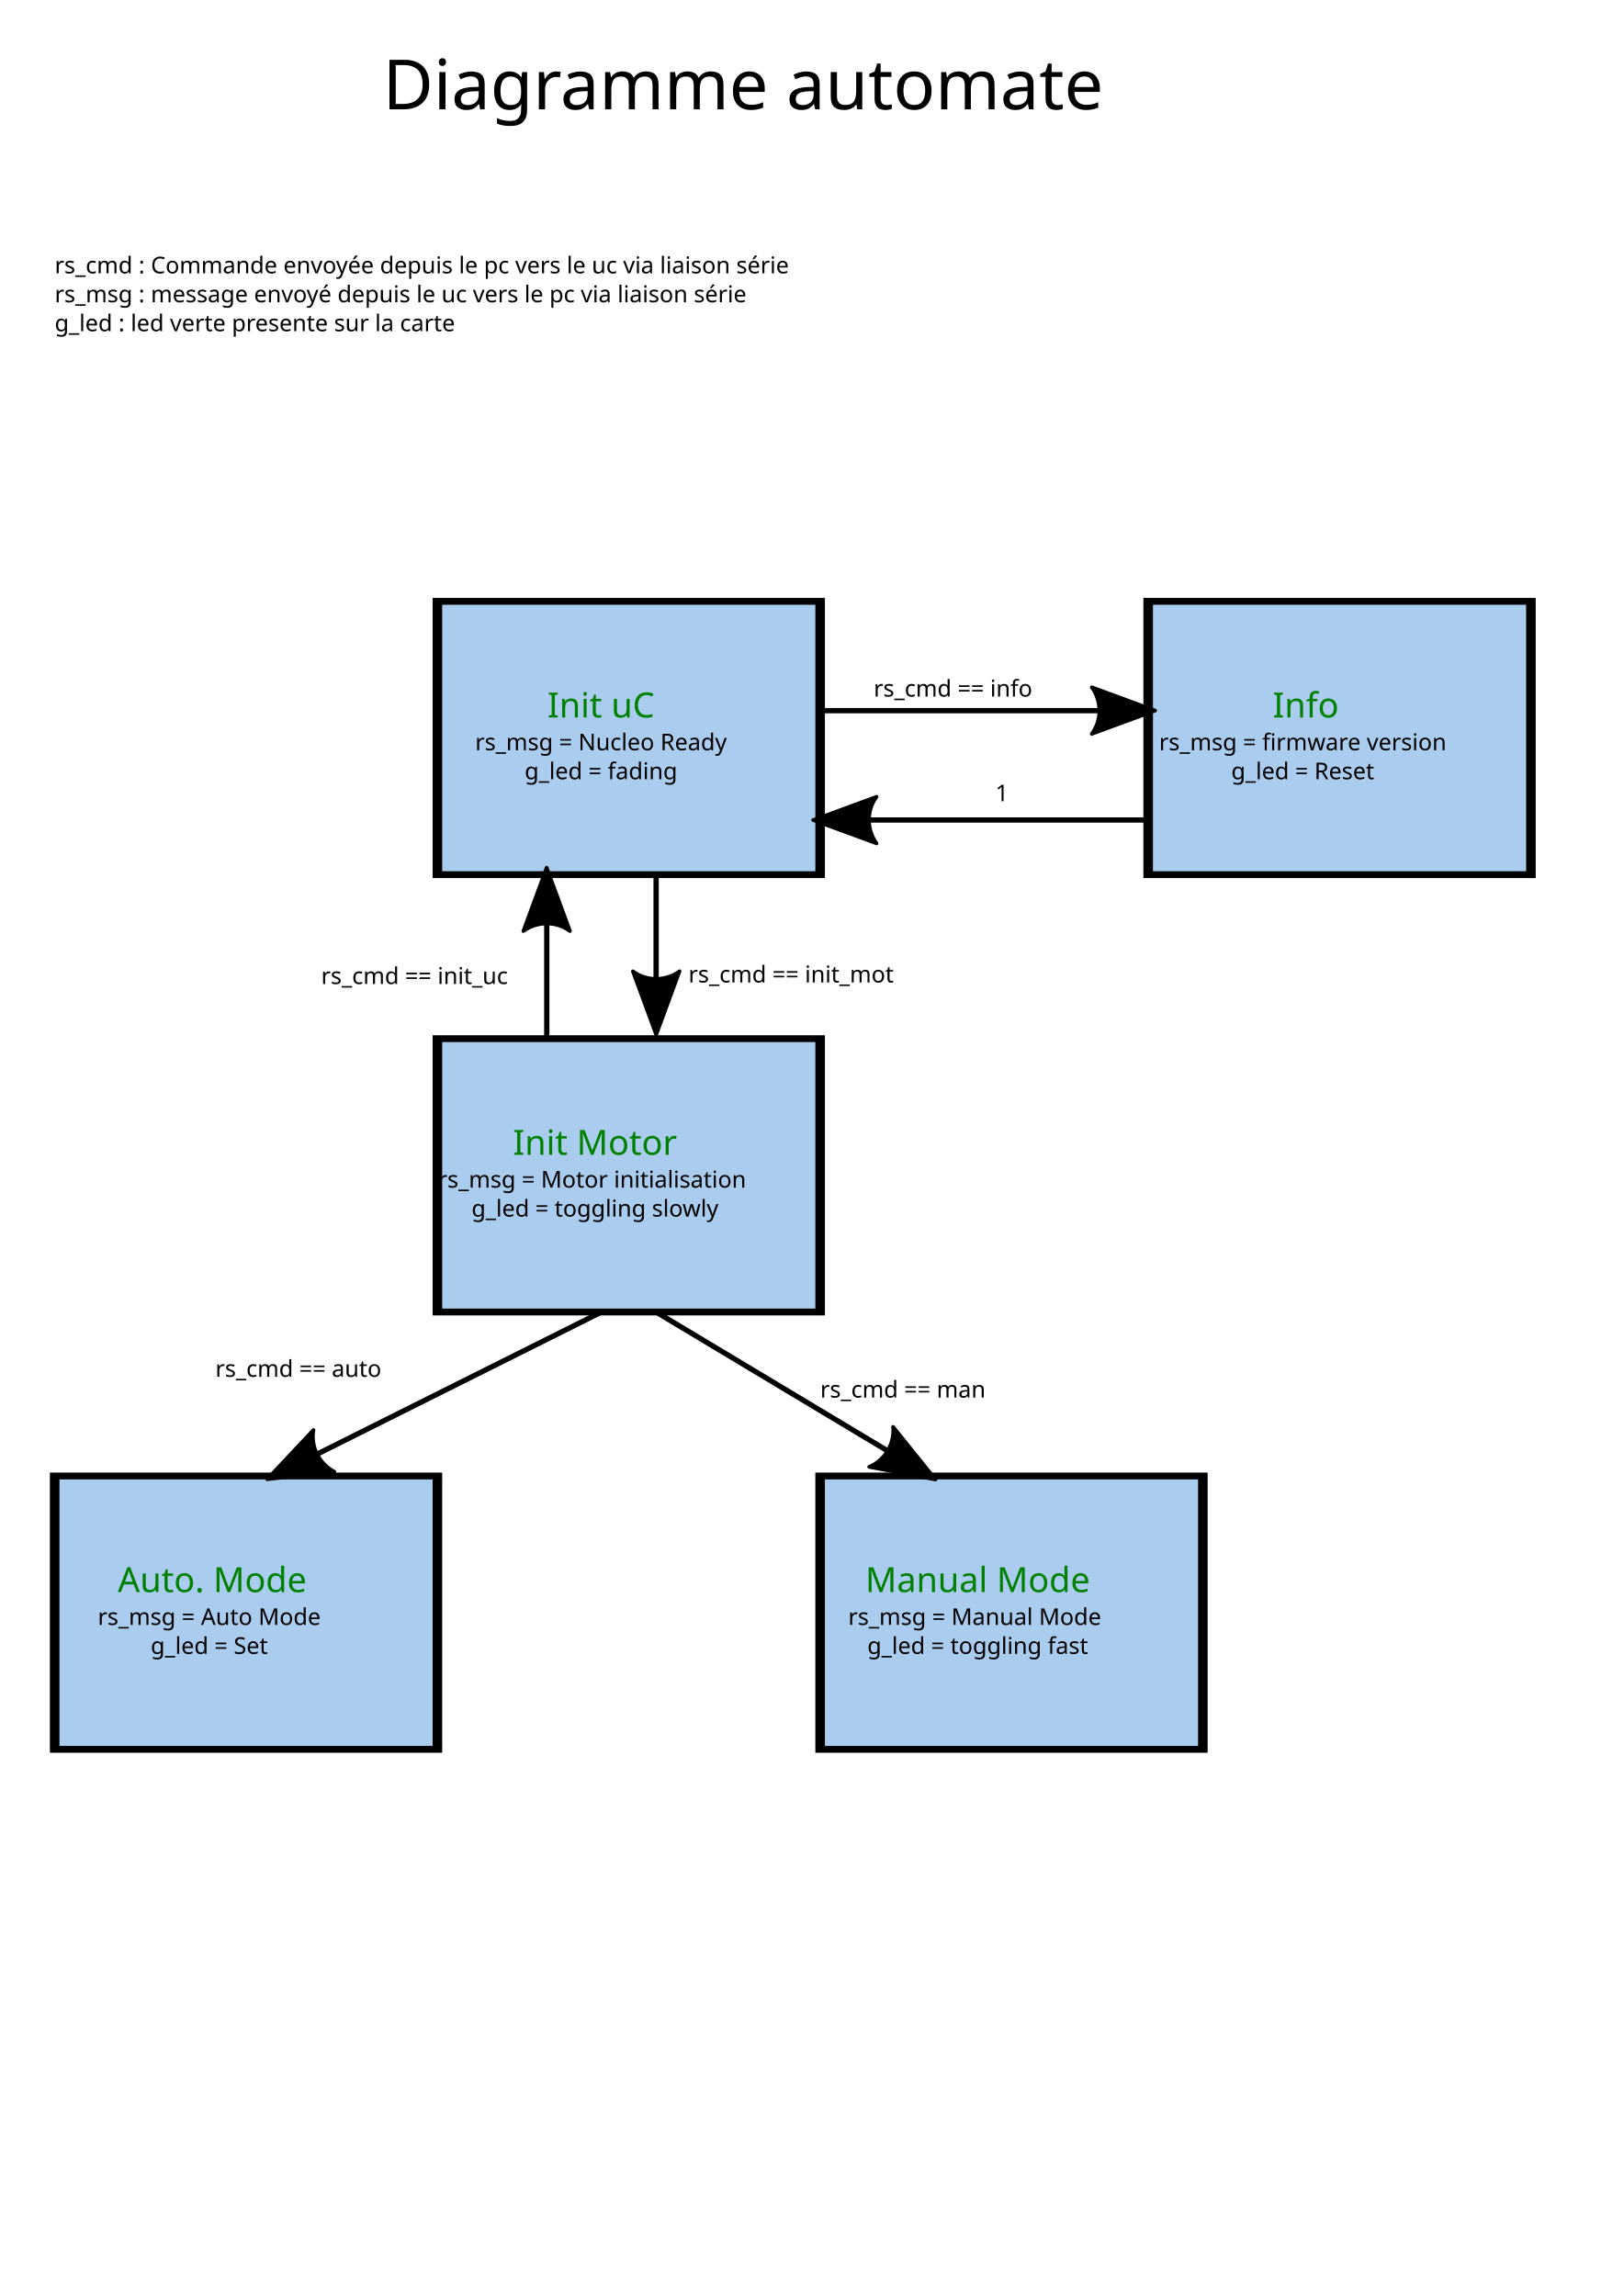
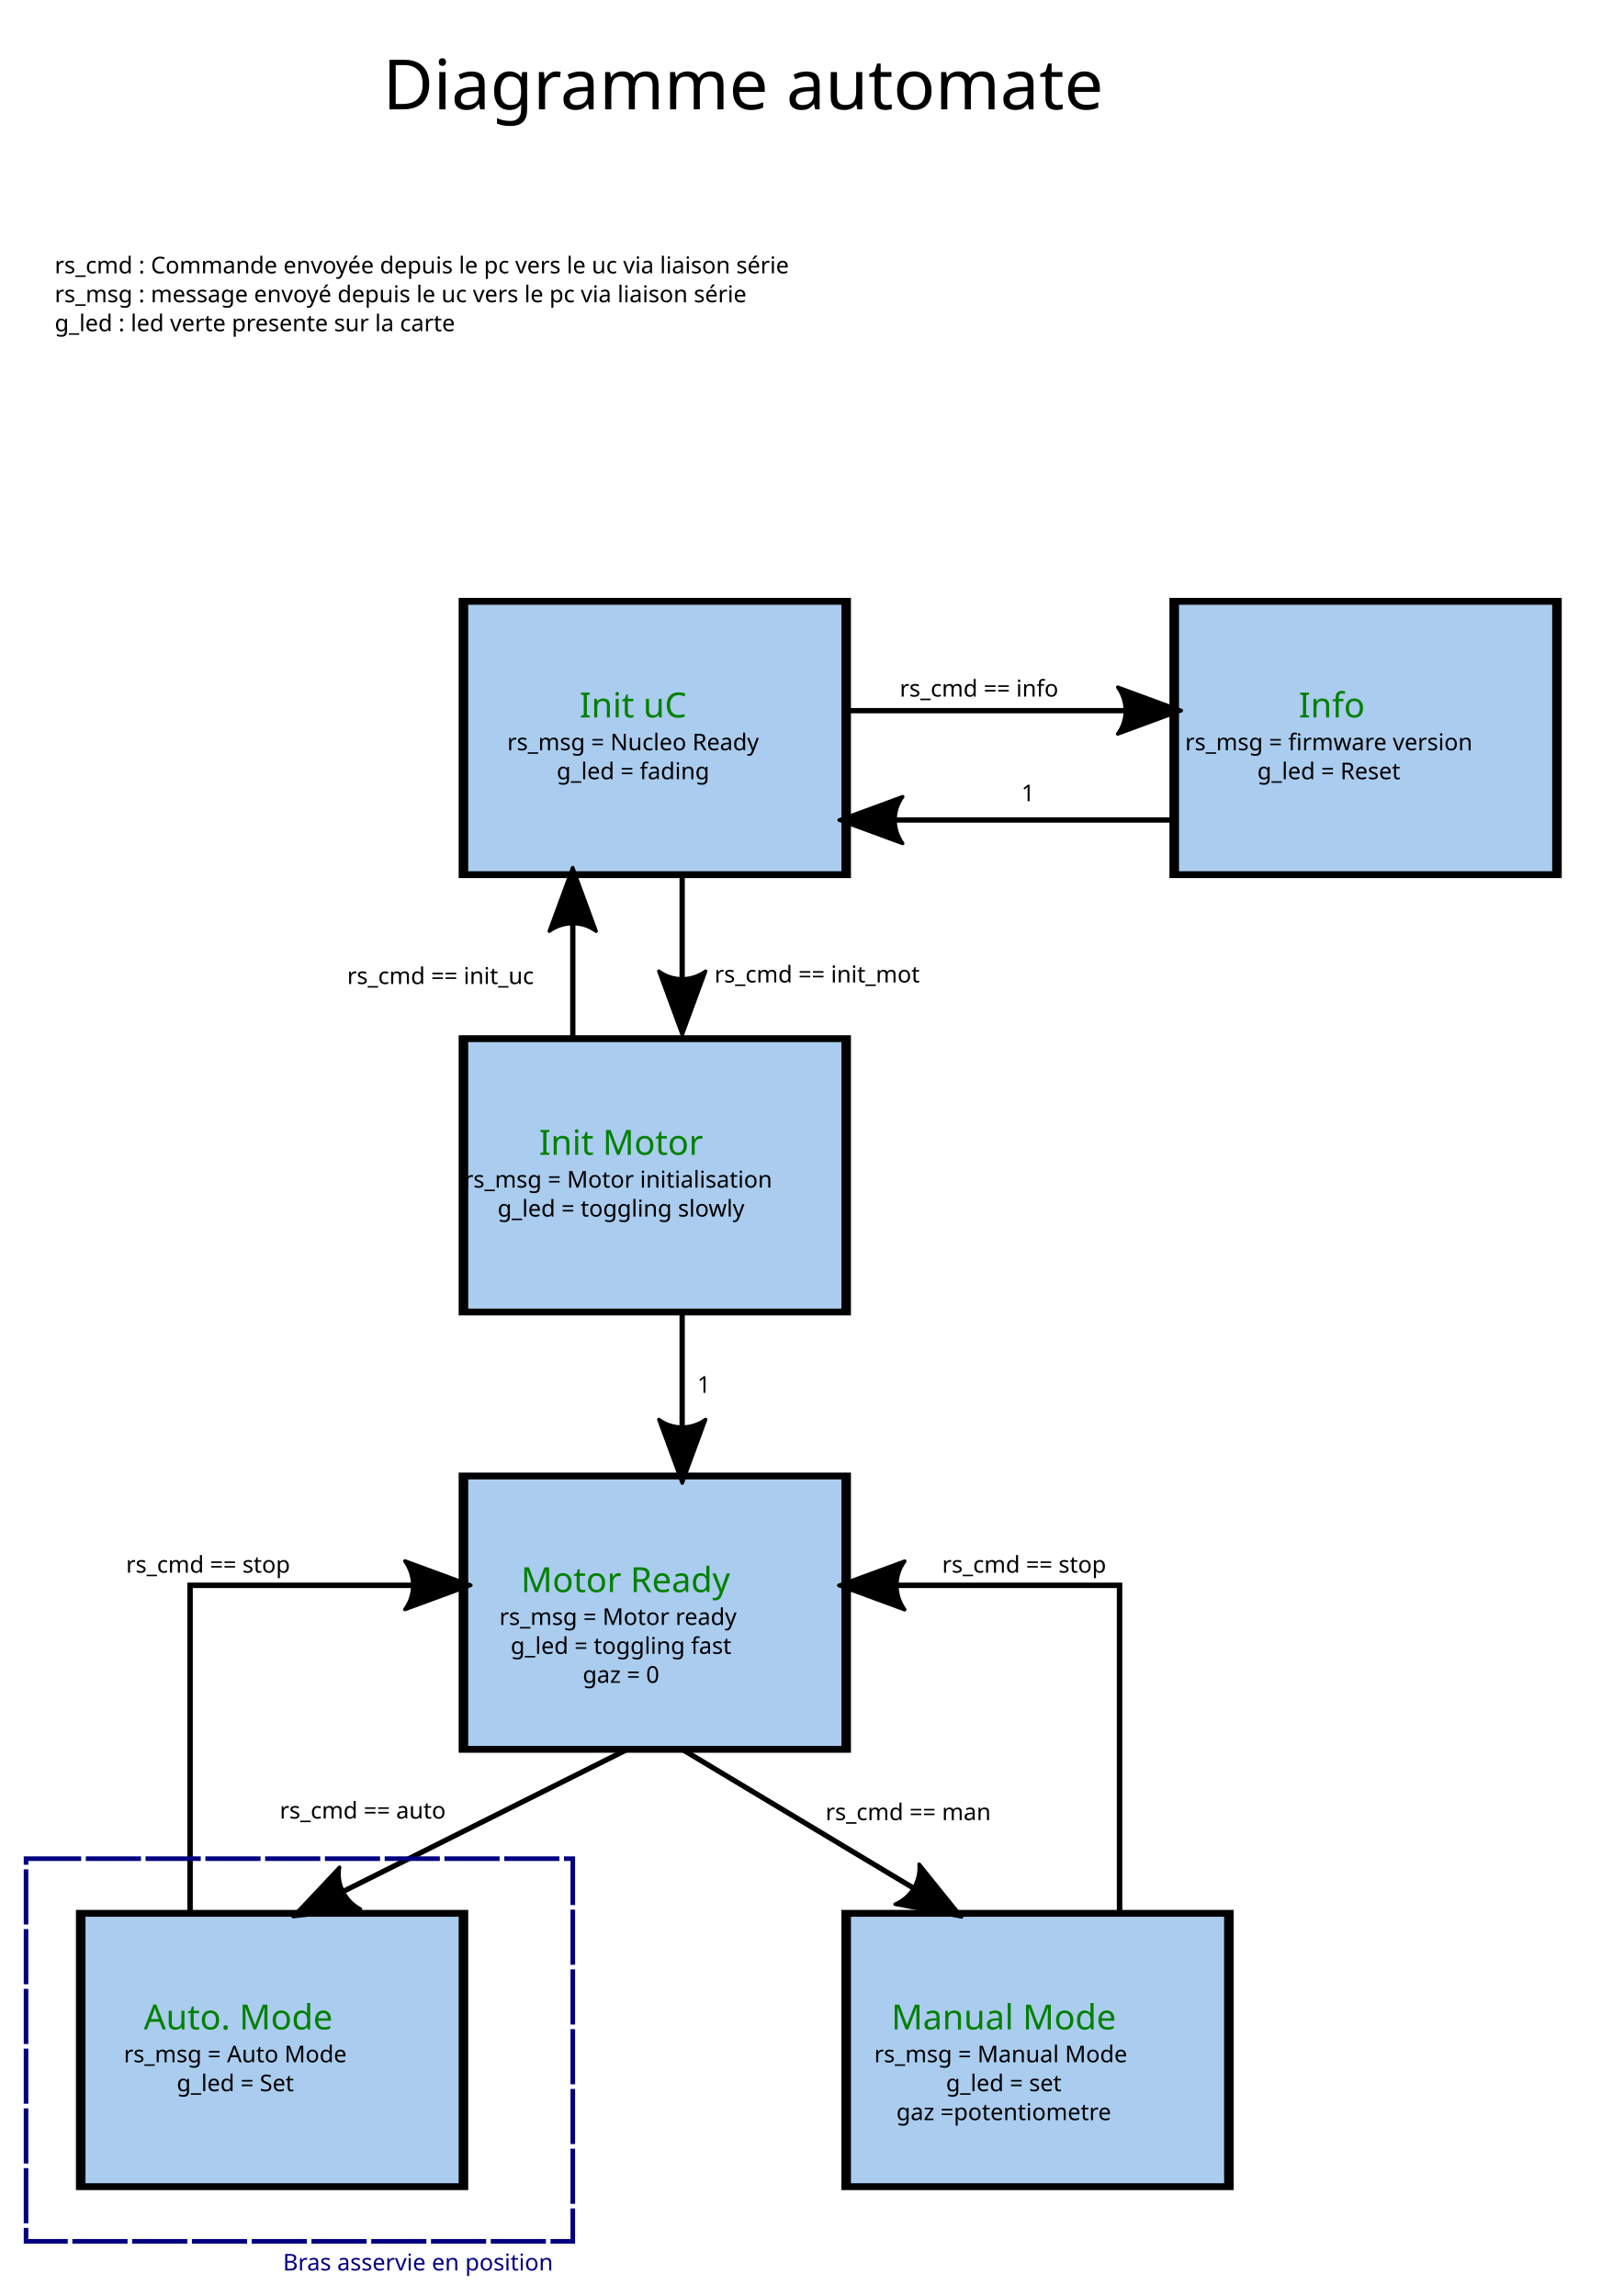
<svg xmlns="http://www.w3.org/2000/svg" xmlns:xlink="http://www.w3.org/1999/xlink" width="297mm" height="420mm" viewBox="0 0 297 420" version="1.1" id="svg5">
  <defs id="defs2">
    <marker style="overflow:visible;" id="Arrow2Lend" refX="0.0" refY="0.0" orient="auto">
      <path transform="scale(1.1) rotate(180) translate(1,0)" d="M 8.719,4.034 L -2.207,0.016 L 8.719,-4.002 C 6.973,-1.63 6.983,1.616 8.719,4.034 z " style="stroke:context-stroke;fill-rule:evenodd;fill:context-stroke;stroke-width:0.625;stroke-linejoin:round;" id="path7502" />
    </marker>
    <marker style="overflow:visible;" id="marker7866" refX="0.0" refY="0.0" orient="auto">
      <path transform="scale(0.8) rotate(180) translate(12.5,0)" style="fill-rule:evenodd;fill:context-stroke;stroke:context-stroke;stroke-width:1.0pt;" d="M 0.0,0.0 L 5.0,-5.0 L -12.5,0.0 L 5.0,5.0 L 0.0,0.0 z " id="path7864" />
    </marker>
    <marker style="overflow:visible;" id="Arrow1Lend" refX="0.0" refY="0.0" orient="auto">
      <path transform="scale(0.8) rotate(180) translate(12.5,0)" style="fill-rule:evenodd;fill:context-stroke;stroke:context-stroke;stroke-width:1.0pt;" d="M 0.0,0.0 L 5.0,-5.0 L -12.5,0.0 L 5.0,5.0 L 0.0,0.0 z " id="path7484" />
    </marker>
    <symbol id="AuxillaryOp">
      <rect x="9.26" y="9.26" width="21.167" height="21.167" style="stroke-width:0.529" id="rect303" />
    </symbol>
    <marker style="overflow:visible" id="Arrow2Lend-8" refX="0" refY="0" orient="auto">
      <path transform="matrix(-1.1,0,0,-1.1,-1.1,0)" d="M 8.719,4.034 -2.207,0.016 8.719,-4.002 c -1.745,2.372 -1.735,5.617 -6e-7,8.035 z" style="fill:context-stroke;fill-rule:evenodd;stroke:context-stroke;stroke-width:0.625;stroke-linejoin:round" id="path7502-7" />
    </marker>
    <marker style="overflow:visible" id="Arrow2Lend-8-9" refX="0" refY="0" orient="auto">
      <path transform="matrix(-1.1,0,0,-1.1,-1.1,0)" d="M 8.719,4.034 -2.207,0.016 8.719,-4.002 c -1.745,2.372 -1.735,5.617 -6e-7,8.035 z" style="fill:context-stroke;fill-rule:evenodd;stroke:context-stroke;stroke-width:0.625;stroke-linejoin:round" id="path7502-7-6" />
    </marker>
    <marker style="overflow:visible" id="Arrow2Lend-2" refX="0" refY="0" orient="auto">
      <path transform="matrix(-1.1,0,0,-1.1,-1.1,0)" d="M 8.719,4.034 -2.207,0.016 8.719,-4.002 c -1.745,2.372 -1.735,5.617 -6e-7,8.035 z" style="fill:context-stroke;fill-rule:evenodd;stroke:context-stroke;stroke-width:0.625;stroke-linejoin:round" id="path7502-6" />
    </marker>
    <marker style="overflow:visible" id="Arrow2Lend-85" refX="0" refY="0" orient="auto">
      <path transform="matrix(-1.1,0,0,-1.1,-1.1,0)" d="M 8.719,4.034 -2.207,0.016 8.719,-4.002 c -1.745,2.372 -1.735,5.617 -6e-7,8.035 z" style="fill:context-stroke;fill-rule:evenodd;stroke:context-stroke;stroke-width:0.625;stroke-linejoin:round" id="path7502-9" />
    </marker>
    <marker style="overflow:visible" id="Arrow2Lend-2-1" refX="0" refY="0" orient="auto">
      <path transform="matrix(-1.1,0,0,-1.1,-1.1,0)" d="M 8.719,4.034 -2.207,0.016 8.719,-4.002 c -1.745,2.372 -1.735,5.617 -6e-7,8.035 z" style="fill:context-stroke;fill-rule:evenodd;stroke:context-stroke;stroke-width:0.625;stroke-linejoin:round" id="path7502-6-1" />
    </marker>
+     <marker style="overflow:visible" id="Arrow2Lend-2-4" refX="0" refY="0" orient="auto">
+       <path transform="matrix(-1.1,0,0,-1.1,-1.1,0)" d="M 8.719,4.034 -2.207,0.016 8.719,-4.002 c -1.745,2.372 -1.735,5.617 -6e-7,8.035 z" style="fill:context-stroke;fill-rule:evenodd;stroke:context-stroke;stroke-width:0.625;stroke-linejoin:round" id="path7502-6-4" />
+     </marker>
+     <marker style="overflow:visible" id="Arrow2Lend-1" refX="0" refY="0" orient="auto">
+       <path transform="matrix(-1.1,0,0,-1.1,-1.1,0)" d="M 8.719,4.034 -2.207,0.016 8.719,-4.002 c -1.745,2.372 -1.735,5.617 -6e-7,8.035 z" style="fill:context-stroke;fill-rule:evenodd;stroke:context-stroke;stroke-width:0.625;stroke-linejoin:round" id="path7502-2" />
+     </marker>
+     <marker style="overflow:visible" id="Arrow2Lend-15" refX="0" refY="0" orient="auto">
+       <path transform="matrix(-1.1,0,0,-1.1,-1.1,0)" d="M 8.719,4.034 -2.207,0.016 8.719,-4.002 c -1.745,2.372 -1.735,5.617 -6e-7,8.035 z" style="fill:context-stroke;fill-rule:evenodd;stroke:context-stroke;stroke-width:0.625;stroke-linejoin:round" id="path7502-8" />
+     </marker>
  </defs>
  <g id="layer1">
-     <g id="g43373" transform="translate(90,-30)">
-       <use xlink:href="#AuxillaryOp" style="fill:#aaccee;stroke:#000000" id="use743" x="0" y="0" width="100%" height="100%" transform="matrix(3.307087,0,0,2.362205,-40.625,118.125)" />
-       <text xml:space="preserve" style="font-style:normal;font-weight:normal;font-size:4.233px;line-height:1.25;font-family:sans-serif;text-align:center;text-anchor:middle;fill:#000000;fill-opacity:1;stroke:none;stroke-width:0.265;stroke-opacity:1" x="24.872" y="161.238" id="text10516">
-         <tspan id="tspan10514" style="font-size:6.35px;text-align:center;text-anchor:middle;fill:#008000;stroke:none;stroke-width:0.265;stroke-opacity:1" x="24.872" y="161.238">Init uC</tspan>
-         <tspan style="font-size:4.233px;text-align:center;text-anchor:middle;stroke:none;stroke-width:0.265;stroke-opacity:1" x="24.872" y="167.244" id="tspan31743">rs_msg = Nucleo Ready</tspan>
-         <tspan style="font-size:4.233px;text-align:center;text-anchor:middle;stroke:none;stroke-width:0.265;stroke-opacity:1" x="24.872" y="172.536" id="tspan27677">g_led = fading</tspan>
-         <tspan style="font-size:4.233px;text-align:center;text-anchor:middle;stroke:none;stroke-width:0.265;stroke-opacity:1" x="24.872" y="177.827" id="tspan27679" />
-         <tspan style="font-size:4.233px;text-align:center;text-anchor:middle;stroke:none;stroke-width:0.265;stroke-opacity:1" x="24.872" y="183.119" id="tspan27675" />
-       </text>
-       <text xml:space="preserve" style="font-size:4.233px;line-height:1.25;font-family:sans-serif;stroke-width:0.265" x="35.911" y="209.708" id="text120325">
-         <tspan id="tspan120323" style="stroke-width:0.265" x="35.911" y="209.708">rs_cmd == init_mot</tspan>
-       </text>
-       <text xml:space="preserve" style="font-size:4.233px;line-height:1.25;font-family:sans-serif;stroke-width:0.265" x="69.793" y="157.424" id="text120325-0">
-         <tspan id="tspan120323-9" style="stroke-width:0.265" x="69.793" y="157.424">rs_cmd == info</tspan>
-       </text>
-       <text xml:space="preserve" style="font-size:4.233px;line-height:1.25;font-family:sans-serif;stroke-width:0.265" x="-31.269" y="210" id="text120325-1">
-         <tspan id="tspan120323-8" style="stroke-width:0.265" x="-31.269" y="210">rs_cmd == init_uc</tspan>
-       </text>
-       <text xml:space="preserve" style="font-size:4.233px;line-height:1.25;font-family:sans-serif;stroke-width:0.265" x="-50.616" y="281.853" id="text120325-1-0">
-         <tspan id="tspan120323-8-5" style="stroke-width:0.265" x="-50.616" y="281.853">rs_cmd == auto</tspan>
-       </text>
-       <text xml:space="preserve" style="font-size:4.233px;line-height:1.25;font-family:sans-serif;stroke-width:0.265" x="60.016" y="285.651" id="text120325-1-0-4">
-         <tspan id="tspan120323-8-5-7" style="stroke-width:0.265" x="60.016" y="285.651">rs_cmd == man</tspan>
-       </text>
-       <text xml:space="preserve" style="font-size:12.7px;line-height:1.25;font-family:sans-serif;stroke-width:0.265" x="-20" y="50" id="text152107">
-         <tspan id="tspan152105" style="stroke-width:0.265" x="-20" y="50">Diagramme automate</tspan>
-       </text>
-       <text xml:space="preserve" style="font-size:4.233px;line-height:1.25;font-family:sans-serif;stroke-width:0.265" x="-80" y="80" id="text155315">
-         <tspan id="tspan155313" style="stroke-width:0.265" x="-80" y="80">rs_cmd : Commande envoyée depuis le pc vers le uc via liaison série</tspan>
-         <tspan style="stroke-width:0.265" x="-80" y="85.292" id="tspan166393">rs_msg : message envoyé depuis le uc vers le pc via liaison série</tspan>
-         <tspan style="stroke-width:0.265" x="-80" y="90.583" id="tspan166395">g_led : led verte presente sur la carte</tspan>
-       </text>
-     </g>
-     <g id="g62138" transform="translate(60,80)">
+     <use xlink:href="#AuxillaryOp" style="fill:#aaccee;stroke:#000000" id="use743" x="0" y="0" width="100%" height="100%" transform="matrix(3.307087,0,0,2.362205,54.1375,88.125)" />
+     <text xml:space="preserve" style="font-style:normal;font-weight:normal;font-size:4.233px;line-height:1.25;font-family:sans-serif;text-align:center;text-anchor:middle;fill:#000000;fill-opacity:1;stroke:none;stroke-width:0.265;stroke-opacity:1" x="119.634" y="131.238" id="text10516">
+       <tspan id="tspan10514" style="font-size:6.35px;text-align:center;text-anchor:middle;fill:#008000;stroke:none;stroke-width:0.265;stroke-opacity:1" x="119.634" y="131.238">Init uC</tspan>
+       <tspan style="font-size:4.233px;text-align:center;text-anchor:middle;stroke:none;stroke-width:0.265;stroke-opacity:1" x="119.634" y="137.244" id="tspan31743">rs_msg = Nucleo Ready</tspan>
+       <tspan style="font-size:4.233px;text-align:center;text-anchor:middle;stroke:none;stroke-width:0.265;stroke-opacity:1" x="119.634" y="142.536" id="tspan27677">g_led = fading</tspan>
+       <tspan style="font-size:4.233px;text-align:center;text-anchor:middle;stroke:none;stroke-width:0.265;stroke-opacity:1" x="119.634" y="147.827" id="tspan27679" />
+       <tspan style="font-size:4.233px;text-align:center;text-anchor:middle;stroke:none;stroke-width:0.265;stroke-opacity:1" x="119.634" y="153.119" id="tspan27675" />
+     </text>
+     <text xml:space="preserve" style="font-size:4.233px;line-height:1.25;font-family:sans-serif;stroke-width:0.265" x="130.673" y="179.708" id="text120325">
+       <tspan id="tspan120323" style="stroke-width:0.265" x="130.673" y="179.708">rs_cmd == init_mot</tspan>
+     </text>
+     <text xml:space="preserve" style="font-size:4.233px;line-height:1.25;font-family:sans-serif;stroke-width:0.265" x="127.529" y="254.774" id="text120325-06">
+       <tspan id="tspan120323-82" style="stroke-width:0.265" x="127.529" y="254.774">1</tspan>
+     </text>
+     <text xml:space="preserve" style="font-size:4.233px;line-height:1.25;font-family:sans-serif;stroke-width:0.265" x="164.555" y="127.424" id="text120325-0">
+       <tspan id="tspan120323-9" style="stroke-width:0.265" x="164.555" y="127.424">rs_cmd == info</tspan>
+     </text>
+     <text xml:space="preserve" style="font-size:4.233px;line-height:1.25;font-family:sans-serif;stroke-width:0.265" x="63.493" y="180" id="text120325-1">
+       <tspan id="tspan120323-8" style="stroke-width:0.265" x="63.493" y="180">rs_cmd == init_uc</tspan>
+     </text>
+     <text xml:space="preserve" style="font-size:4.233px;line-height:1.25;font-family:sans-serif;stroke-width:0.265" x="51.157" y="332.661" id="text120325-1-0">
+       <tspan id="tspan120323-8-5" style="stroke-width:0.265" x="51.157" y="332.661">rs_cmd == auto</tspan>
+     </text>
+     <text xml:space="preserve" style="font-size:4.233px;line-height:1.25;font-family:sans-serif;stroke-width:0.265" x="23.047" y="287.679" id="text120325-1-0-2">
+       <tspan id="tspan120323-8-5-4" style="stroke-width:0.265" x="23.047" y="287.679">rs_cmd == stop</tspan>
+     </text>
+     <text xml:space="preserve" style="font-size:4.233px;line-height:1.25;font-family:sans-serif;stroke-width:0.265" x="172.304" y="287.679" id="text120325-1-0-2-2">
+       <tspan id="tspan120323-8-5-4-4" style="stroke-width:0.265" x="172.304" y="287.679">rs_cmd == stop</tspan>
+     </text>
+     <text xml:space="preserve" style="font-size:4.233px;line-height:1.25;font-family:sans-serif;stroke-width:0.265" x="150.981" y="332.953" id="text120325-1-0-4">
+       <tspan id="tspan120323-8-5-7" style="stroke-width:0.265" x="150.981" y="332.953">rs_cmd == man</tspan>
+     </text>
+     <text xml:space="preserve" style="font-size:12.7px;line-height:1.25;font-family:sans-serif;stroke-width:0.265" x="70" y="20" id="text152107">
+       <tspan id="tspan152105" style="stroke-width:0.265" x="70" y="20">Diagramme automate</tspan>
+     </text>
+     <text xml:space="preserve" style="font-size:4.233px;line-height:1.25;font-family:sans-serif;stroke-width:0.265" x="10" y="50" id="text155315">
+       <tspan id="tspan155313" style="stroke-width:0.265" x="10" y="50">rs_cmd : Commande envoyée depuis le pc vers le uc via liaison série</tspan>
+       <tspan style="stroke-width:0.265" x="10" y="55.292" id="tspan166393">rs_msg : message envoyé depuis le uc vers le pc via liaison série</tspan>
+       <tspan style="stroke-width:0.265" x="10" y="60.583" id="tspan166395">g_led : led verte presente sur la carte</tspan>
+     </text>
+     <g id="g62138" transform="translate(64.7625,80)">
      <g id="g43373-8" transform="translate(-1.4916978e-6,70)">
        <use xlink:href="#AuxillaryOp" style="fill:#aaccee;stroke:#000000" id="use743-7" x="0" y="0" width="100%" height="100%" transform="matrix(3.307087,0,0,2.362205,-10.625,18.125)" />
        <text xml:space="preserve" style="font-style:normal;font-weight:normal;font-size:4.233px;line-height:1.25;font-family:sans-serif;text-align:center;text-anchor:middle;fill:#000000;fill-opacity:1;stroke:none;stroke-width:0.265;stroke-opacity:1" x="54.872" y="61.238" id="text10516-3">
          <tspan id="tspan10514-2" style="font-size:6.35px;text-align:center;text-anchor:middle;fill:#008000;stroke:none;stroke-width:0.265;stroke-opacity:1" x="54.872" y="61.238">Init Motor</tspan>
          <tspan style="font-size:4.233px;text-align:center;text-anchor:middle;stroke:none;stroke-width:0.265;stroke-opacity:1" x="54.872" y="67.244" id="tspan31743-5">rs_msg = Motor initialisation </tspan>
          <tspan style="font-size:4.233px;text-align:center;text-anchor:middle;stroke:none;stroke-width:0.265;stroke-opacity:1" x="54.872" y="72.536" id="tspan27677-6">g_led = toggling slowly</tspan>
          <tspan style="font-size:4.233px;text-align:center;text-anchor:middle;stroke:none;stroke-width:0.265;stroke-opacity:1" x="54.872" y="77.827" id="tspan27679-5" />
          <tspan style="font-size:4.233px;text-align:center;text-anchor:middle;stroke:none;stroke-width:0.265;stroke-opacity:1" x="54.872" y="83.119" id="tspan27675-1" />
        </text>
      </g>
    </g>
-     <g id="g43373-8-8" transform="translate(130,230)">
+     <g id="g62138-5" transform="translate(64.7625,160)">
+       <g id="g43373-8-3" transform="translate(-1.4916978e-6,70)">
+         <use xlink:href="#AuxillaryOp" style="fill:#aaccee;stroke:#000000" id="use743-7-7" x="0" y="0" width="100%" height="100%" transform="matrix(3.307087,0,0,2.362205,-10.625,18.125)" />
+         <text xml:space="preserve" style="font-style:normal;font-weight:normal;font-size:4.233px;line-height:1.25;font-family:sans-serif;text-align:center;text-anchor:middle;fill:#000000;fill-opacity:1;stroke:none;stroke-width:0.265;stroke-opacity:1" x="54.872" y="61.238" id="text10516-3-3">
+           <tspan id="tspan10514-2-7" style="font-size:6.35px;text-align:center;text-anchor:middle;fill:#008000;stroke:none;stroke-width:0.265;stroke-opacity:1" x="54.872" y="61.238"> Motor Ready</tspan>
+           <tspan style="font-size:4.233px;text-align:center;text-anchor:middle;stroke:none;stroke-width:0.265;stroke-opacity:1" x="54.872" y="67.244" id="tspan31743-5-94">rs_msg = Motor ready </tspan>
+           <tspan style="font-size:4.233px;text-align:center;text-anchor:middle;stroke:none;stroke-width:0.265;stroke-opacity:1" x="54.872" y="72.536" id="tspan27677-6-8">g_led = toggling fast</tspan>
+           <tspan style="font-size:4.233px;text-align:center;text-anchor:middle;stroke:none;stroke-width:0.265;stroke-opacity:1" x="54.872" y="77.827" id="tspan187674">gaz = 0</tspan>
+           <tspan style="font-size:4.233px;text-align:center;text-anchor:middle;stroke:none;stroke-width:0.265;stroke-opacity:1" x="54.872" y="83.119" id="tspan27679-5-6" />
+           <tspan style="font-size:4.233px;text-align:center;text-anchor:middle;stroke:none;stroke-width:0.265;stroke-opacity:1" x="54.872" y="88.411" id="tspan27675-1-5" />
+         </text>
+       </g>
+     </g>
+     <g id="g43373-8-8" transform="translate(134.7625,310)">
      <g id="g62048">
        <use xlink:href="#AuxillaryOp" style="fill:#aaccee;stroke:#000000" id="use743-7-0" x="0" y="0" width="100%" height="100%" transform="matrix(3.307087,0,0,2.362205,-10.625,18.125)" />
        <text xml:space="preserve" style="font-style:normal;font-weight:normal;font-size:4.233px;line-height:1.25;font-family:sans-serif;text-align:center;text-anchor:middle;fill:#000000;fill-opacity:1;stroke:none;stroke-width:0.265;stroke-opacity:1" x="54.872" y="61.238" id="text10516-3-6">
          <tspan id="tspan10514-2-0" style="font-size:6.35px;text-align:center;text-anchor:middle;fill:#008000;stroke:none;stroke-width:0.265;stroke-opacity:1" x="54.872" y="61.238">Manual Mode</tspan>
          <tspan style="font-size:4.233px;text-align:center;text-anchor:middle;stroke:none;stroke-width:0.265;stroke-opacity:1" x="54.872" y="67.244" id="tspan31743-5-9">rs_msg = Manual Mode </tspan>
-           <tspan style="font-size:4.233px;text-align:center;text-anchor:middle;stroke:none;stroke-width:0.265;stroke-opacity:1" x="54.872" y="72.536" id="tspan27677-6-6">g_led = toggling fast</tspan>
-           <tspan style="font-size:4.233px;text-align:center;text-anchor:middle;stroke:none;stroke-width:0.265;stroke-opacity:1" x="54.872" y="77.827" id="tspan27679-5-9" />
-           <tspan style="font-size:4.233px;text-align:center;text-anchor:middle;stroke:none;stroke-width:0.265;stroke-opacity:1" x="54.872" y="83.119" id="tspan27675-1-1" />
+           <tspan style="font-size:4.233px;text-align:center;text-anchor:middle;stroke:none;stroke-width:0.265;stroke-opacity:1" x="54.872" y="72.536" id="tspan27677-6-6">g_led = set</tspan>
+           <tspan style="font-size:4.233px;text-align:center;text-anchor:middle;stroke:none;stroke-width:0.265;stroke-opacity:1" x="54.872" y="77.827" id="tspan213554">gaz =potentiometre</tspan>
+           <tspan style="font-size:4.233px;text-align:center;text-anchor:middle;stroke:none;stroke-width:0.265;stroke-opacity:1" x="54.872" y="83.119" id="tspan27679-5-9" />
+           <tspan style="font-size:4.233px;text-align:center;text-anchor:middle;stroke:none;stroke-width:0.265;stroke-opacity:1" x="54.872" y="88.411" id="tspan27675-1-1" />
        </text>
      </g>
    </g>
-     <g id="g111023" transform="translate(-110,90)">
+     <g id="g111023" transform="translate(-105.2375,170)">
      <g id="g110970" transform="translate(100,140)">
        <use xlink:href="#AuxillaryOp" style="fill:#aaccee;stroke:#000000" id="use743-7-0-6" x="0" y="0" width="100%" height="100%" transform="matrix(3.307087,0,0,2.362205,-10.625,18.125)" />
        <text xml:space="preserve" style="font-style:normal;font-weight:normal;font-size:4.233px;line-height:1.25;font-family:sans-serif;text-align:center;text-anchor:middle;fill:#000000;fill-opacity:1;stroke:none;stroke-width:0.265;stroke-opacity:1" x="54.872" y="61.238" id="text10516-3-6-4">
          <tspan id="tspan10514-2-0-8" style="font-size:6.35px;text-align:center;text-anchor:middle;fill:#008000;stroke:none;stroke-width:0.265;stroke-opacity:1" x="54.872" y="61.238">Auto. Mode</tspan>
          <tspan style="font-size:4.233px;text-align:center;text-anchor:middle;stroke:none;stroke-width:0.265;stroke-opacity:1" x="54.872" y="67.244" id="tspan31743-5-9-3">rs_msg = Auto Mode </tspan>
          <tspan style="font-size:4.233px;text-align:center;text-anchor:middle;stroke:none;stroke-width:0.265;stroke-opacity:1" x="54.872" y="72.536" id="tspan27677-6-6-6">g_led = Set </tspan>
          <tspan style="font-size:4.233px;text-align:center;text-anchor:middle;stroke:none;stroke-width:0.265;stroke-opacity:1" x="54.872" y="77.827" id="tspan27679-5-9-6" />
          <tspan style="font-size:4.233px;text-align:center;text-anchor:middle;stroke:none;stroke-width:0.265;stroke-opacity:1" x="54.872" y="83.119" id="tspan27675-1-1-8" />
        </text>
      </g>
    </g>
-     <g id="g111013" transform="translate(20,20)">
+     <g id="g111013" transform="translate(24.7625,20)">
      <g id="g110961" transform="translate(100,140)">
        <use xlink:href="#AuxillaryOp" style="fill:#aaccee;stroke:#000000" id="use743-7-0-6-3" x="0" y="0" width="100%" height="100%" transform="matrix(3.307087,0,0,2.362205,59.375,-71.875)" />
        <text xml:space="preserve" style="font-style:normal;font-weight:normal;font-size:4.233px;line-height:1.25;font-family:sans-serif;text-align:center;text-anchor:middle;fill:#000000;fill-opacity:1;stroke:none;stroke-width:0.265;stroke-opacity:1" x="124.872" y="-28.762" id="text10516-3-6-4-9">
          <tspan id="tspan10514-2-0-8-8" style="font-size:6.35px;text-align:center;text-anchor:middle;fill:#008000;stroke:none;stroke-width:0.265;stroke-opacity:1" x="124.872" y="-28.762">Info</tspan>
          <tspan style="font-size:4.233px;text-align:center;text-anchor:middle;stroke:none;stroke-width:0.265;stroke-opacity:1" x="124.872" y="-22.756" id="tspan31743-5-9-3-3">rs_msg = firmware version </tspan>
          <tspan style="font-size:4.233px;text-align:center;text-anchor:middle;stroke:none;stroke-width:0.265;stroke-opacity:1" x="124.872" y="-17.464" id="tspan27677-6-6-6-0">g_led = Reset </tspan>
          <tspan style="font-size:4.233px;text-align:center;text-anchor:middle;stroke:none;stroke-width:0.265;stroke-opacity:1" x="124.872" y="-12.173" id="tspan27679-5-9-6-2" />
          <tspan style="font-size:4.233px;text-align:center;text-anchor:middle;stroke:none;stroke-width:0.265;stroke-opacity:1" x="124.872" y="-6.881" id="tspan27675-1-1-8-5" />
        </text>
      </g>
    </g>
-     <path style="fill:none;stroke:#000000;stroke-width:0.966;stroke-linecap:butt;stroke-linejoin:miter;stroke-miterlimit:4;stroke-dasharray:none;stroke-opacity:1;marker-end:url(#Arrow2Lend)" d="m 120,160 v 28" id="path111171" />
-     <path style="fill:none;stroke:#000000;stroke-width:0.966;stroke-linecap:butt;stroke-linejoin:miter;stroke-miterlimit:4;stroke-dasharray:none;stroke-opacity:1;marker-end:url(#Arrow2Lend-2)" d="M 100,190 V 160" id="path111171-6" />
-     <path style="fill:none;stroke:#000000;stroke-width:0.966;stroke-linecap:butt;stroke-linejoin:miter;stroke-miterlimit:4;stroke-dasharray:none;stroke-opacity:1;marker-end:url(#Arrow2Lend-85)" d="M 210,150 H 150" id="path111171-9" />
-     <path style="fill:none;stroke:#000000;stroke-width:0.966;stroke-linecap:butt;stroke-linejoin:miter;stroke-miterlimit:4;stroke-dasharray:none;stroke-opacity:1;marker-end:url(#Arrow2Lend-2-1)" d="m 150,130 h 60" id="path111171-6-5" />
-     <path style="fill:none;stroke:#000000;stroke-width:0.966;stroke-linecap:butt;stroke-linejoin:miter;stroke-miterlimit:4;stroke-dasharray:none;stroke-opacity:1;marker-end:url(#Arrow2Lend-8)" d="M 110,240 50,270" id="path111171-7" />
-     <path style="fill:none;stroke:#000000;stroke-width:0.966;stroke-linecap:butt;stroke-linejoin:miter;stroke-miterlimit:4;stroke-dasharray:none;stroke-opacity:1;marker-end:url(#Arrow2Lend-8-9)" d="m 120,240 50,30" id="path111171-7-6" />
-     <text xml:space="preserve" style="font-size:4.233px;line-height:1.25;font-family:sans-serif;stroke-width:0.265" x="182.045" y="146.564" id="text144607">
-       <tspan id="tspan144605" style="stroke-width:0.265" x="182.045" y="146.564">1</tspan>
+     <path style="fill:none;stroke:#000000;stroke-width:0.966;stroke-linecap:butt;stroke-linejoin:miter;stroke-miterlimit:4;stroke-dasharray:none;stroke-opacity:1;marker-end:url(#Arrow2Lend)" d="m 124.763,160 v 28" id="path111171" />
+     <path style="fill:none;stroke:#000000;stroke-width:0.966;stroke-linecap:butt;stroke-linejoin:miter;stroke-miterlimit:4;stroke-dasharray:none;stroke-opacity:1;marker-end:url(#Arrow2Lend-1)" d="m 124.763,240 v 30" id="path111171-8" />
+     <path style="fill:none;stroke:#000000;stroke-width:0.966;stroke-linecap:butt;stroke-linejoin:miter;stroke-miterlimit:4;stroke-dasharray:none;stroke-opacity:1;marker-end:url(#Arrow2Lend-2)" d="M 104.763,190 V 160" id="path111171-6" />
+     <path style="fill:none;stroke:#000000;stroke-width:0.966;stroke-linecap:butt;stroke-linejoin:miter;stroke-miterlimit:4;stroke-dasharray:none;stroke-opacity:1;marker-end:url(#Arrow2Lend-85)" d="m 214.763,150 h -60" id="path111171-9" />
+     <path style="fill:none;stroke:#000000;stroke-width:0.966;stroke-linecap:butt;stroke-linejoin:miter;stroke-miterlimit:4;stroke-dasharray:none;stroke-opacity:1;marker-end:url(#Arrow2Lend-2-1)" d="m 154.763,130 h 60" id="path111171-6-5" />
+     <path style="fill:none;stroke:#000000;stroke-width:0.966;stroke-linecap:butt;stroke-linejoin:miter;stroke-miterlimit:4;stroke-dasharray:none;stroke-opacity:1;marker-end:url(#Arrow2Lend-8)" d="M 114.763,320 54.763,350" id="path111171-7" />
+     <path style="fill:none;stroke:#000000;stroke-width:0.966;stroke-linecap:butt;stroke-linejoin:miter;stroke-miterlimit:4;stroke-dasharray:none;stroke-opacity:1;marker-end:url(#Arrow2Lend-8-9)" d="m 124.763,320 50,30" id="path111171-7-6" />
+     <text xml:space="preserve" style="font-size:4.233px;line-height:1.25;font-family:sans-serif;stroke-width:0.265" x="186.807" y="146.564" id="text144607">
+       <tspan id="tspan144605" style="stroke-width:0.265" x="186.807" y="146.564">1</tspan>
+     </text>
+     <path style="fill:none;stroke:#000000;stroke-width:1;stroke-linecap:butt;stroke-linejoin:miter;stroke-miterlimit:4;stroke-dasharray:none;stroke-opacity:1;marker-end:url(#Arrow2Lend)" d="M 34.763,350 V 290 h 50" id="path185695" />
+     <path style="fill:none;stroke:#000000;stroke-width:1;stroke-linecap:butt;stroke-linejoin:miter;stroke-miterlimit:4;stroke-dasharray:none;stroke-opacity:1;marker-end:url(#Arrow2Lend-15)" d="M 204.763,350 V 290 h -50" id="path185695-3" />
+     <rect style="fill:none;stroke:#000080;stroke-width:0.841;stroke-miterlimit:4;stroke-dasharray:10.091, 0.841;stroke-dashoffset:0;stroke-opacity:1" id="rect222984" width="100" height="70" x="4.762" y="340" />
+     <text xml:space="preserve" style="font-size:4.233px;line-height:1.25;font-family:sans-serif;stroke-width:0.265;fill:#000080" x="51.753" y="415.327" id="text224410">
+       <tspan id="tspan224408" style="stroke-width:0.265;fill:#000080" x="51.753" y="415.327">Bras asservie en position</tspan>
    </text>
  </g>
</svg>
